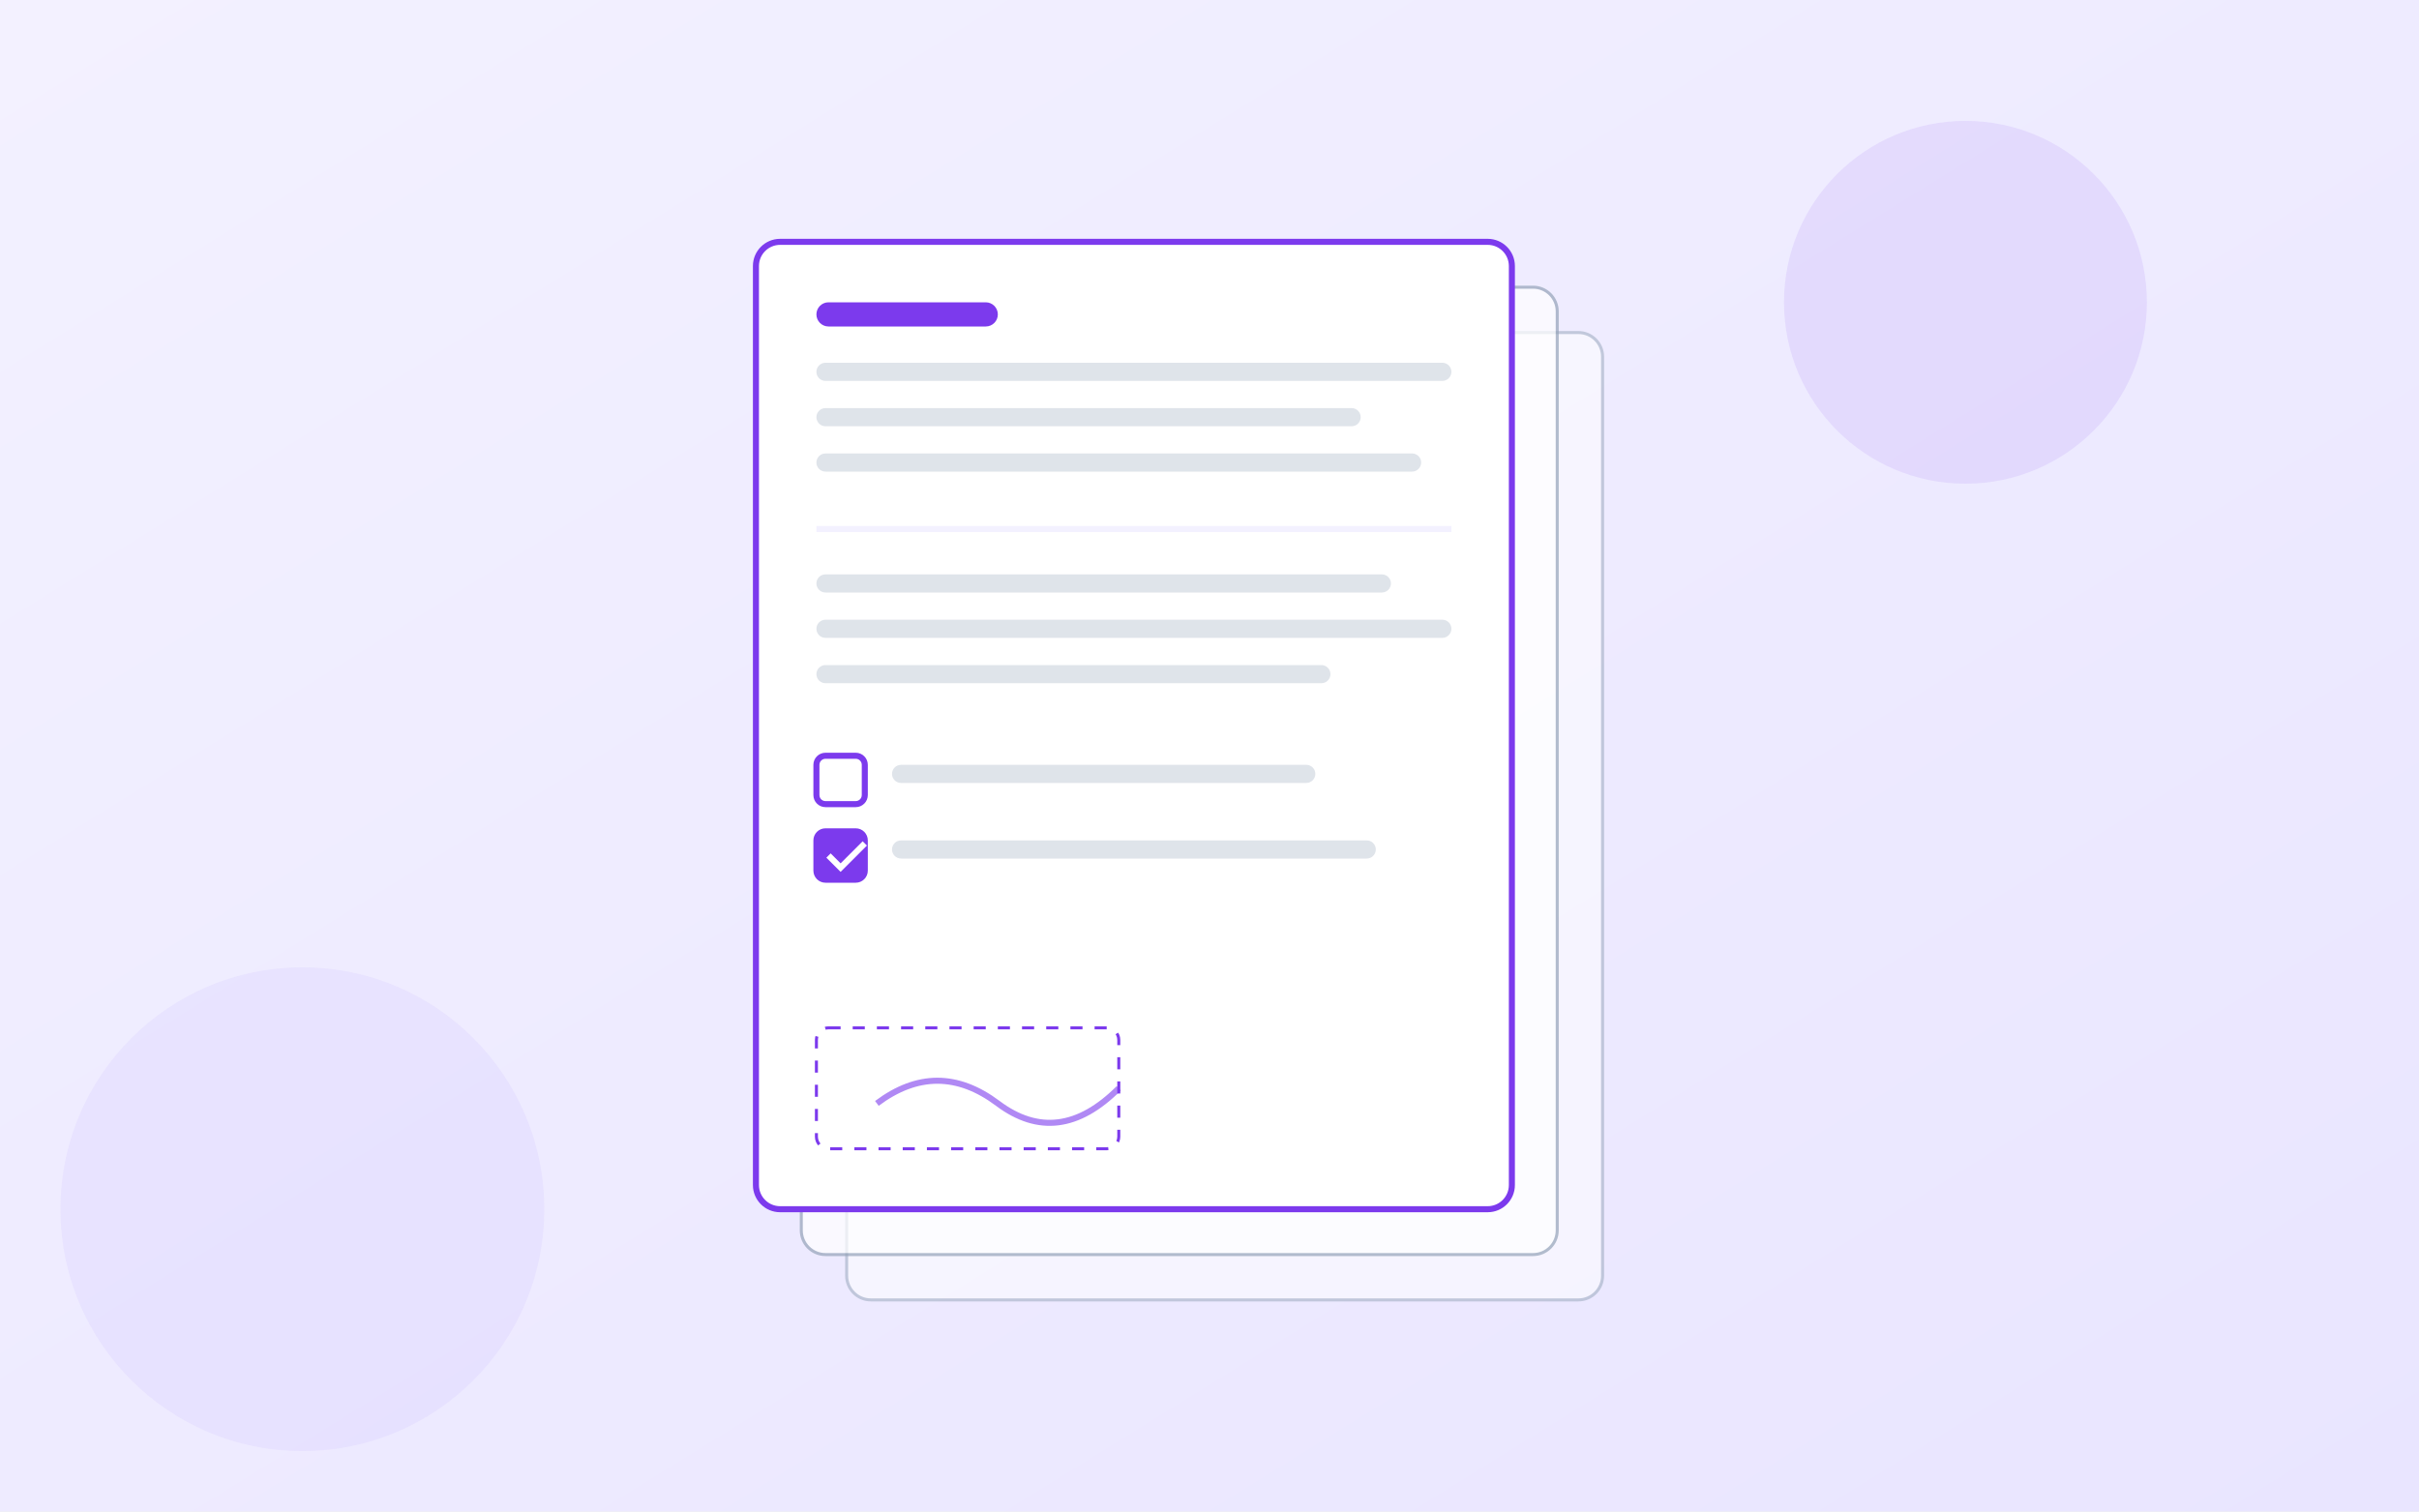
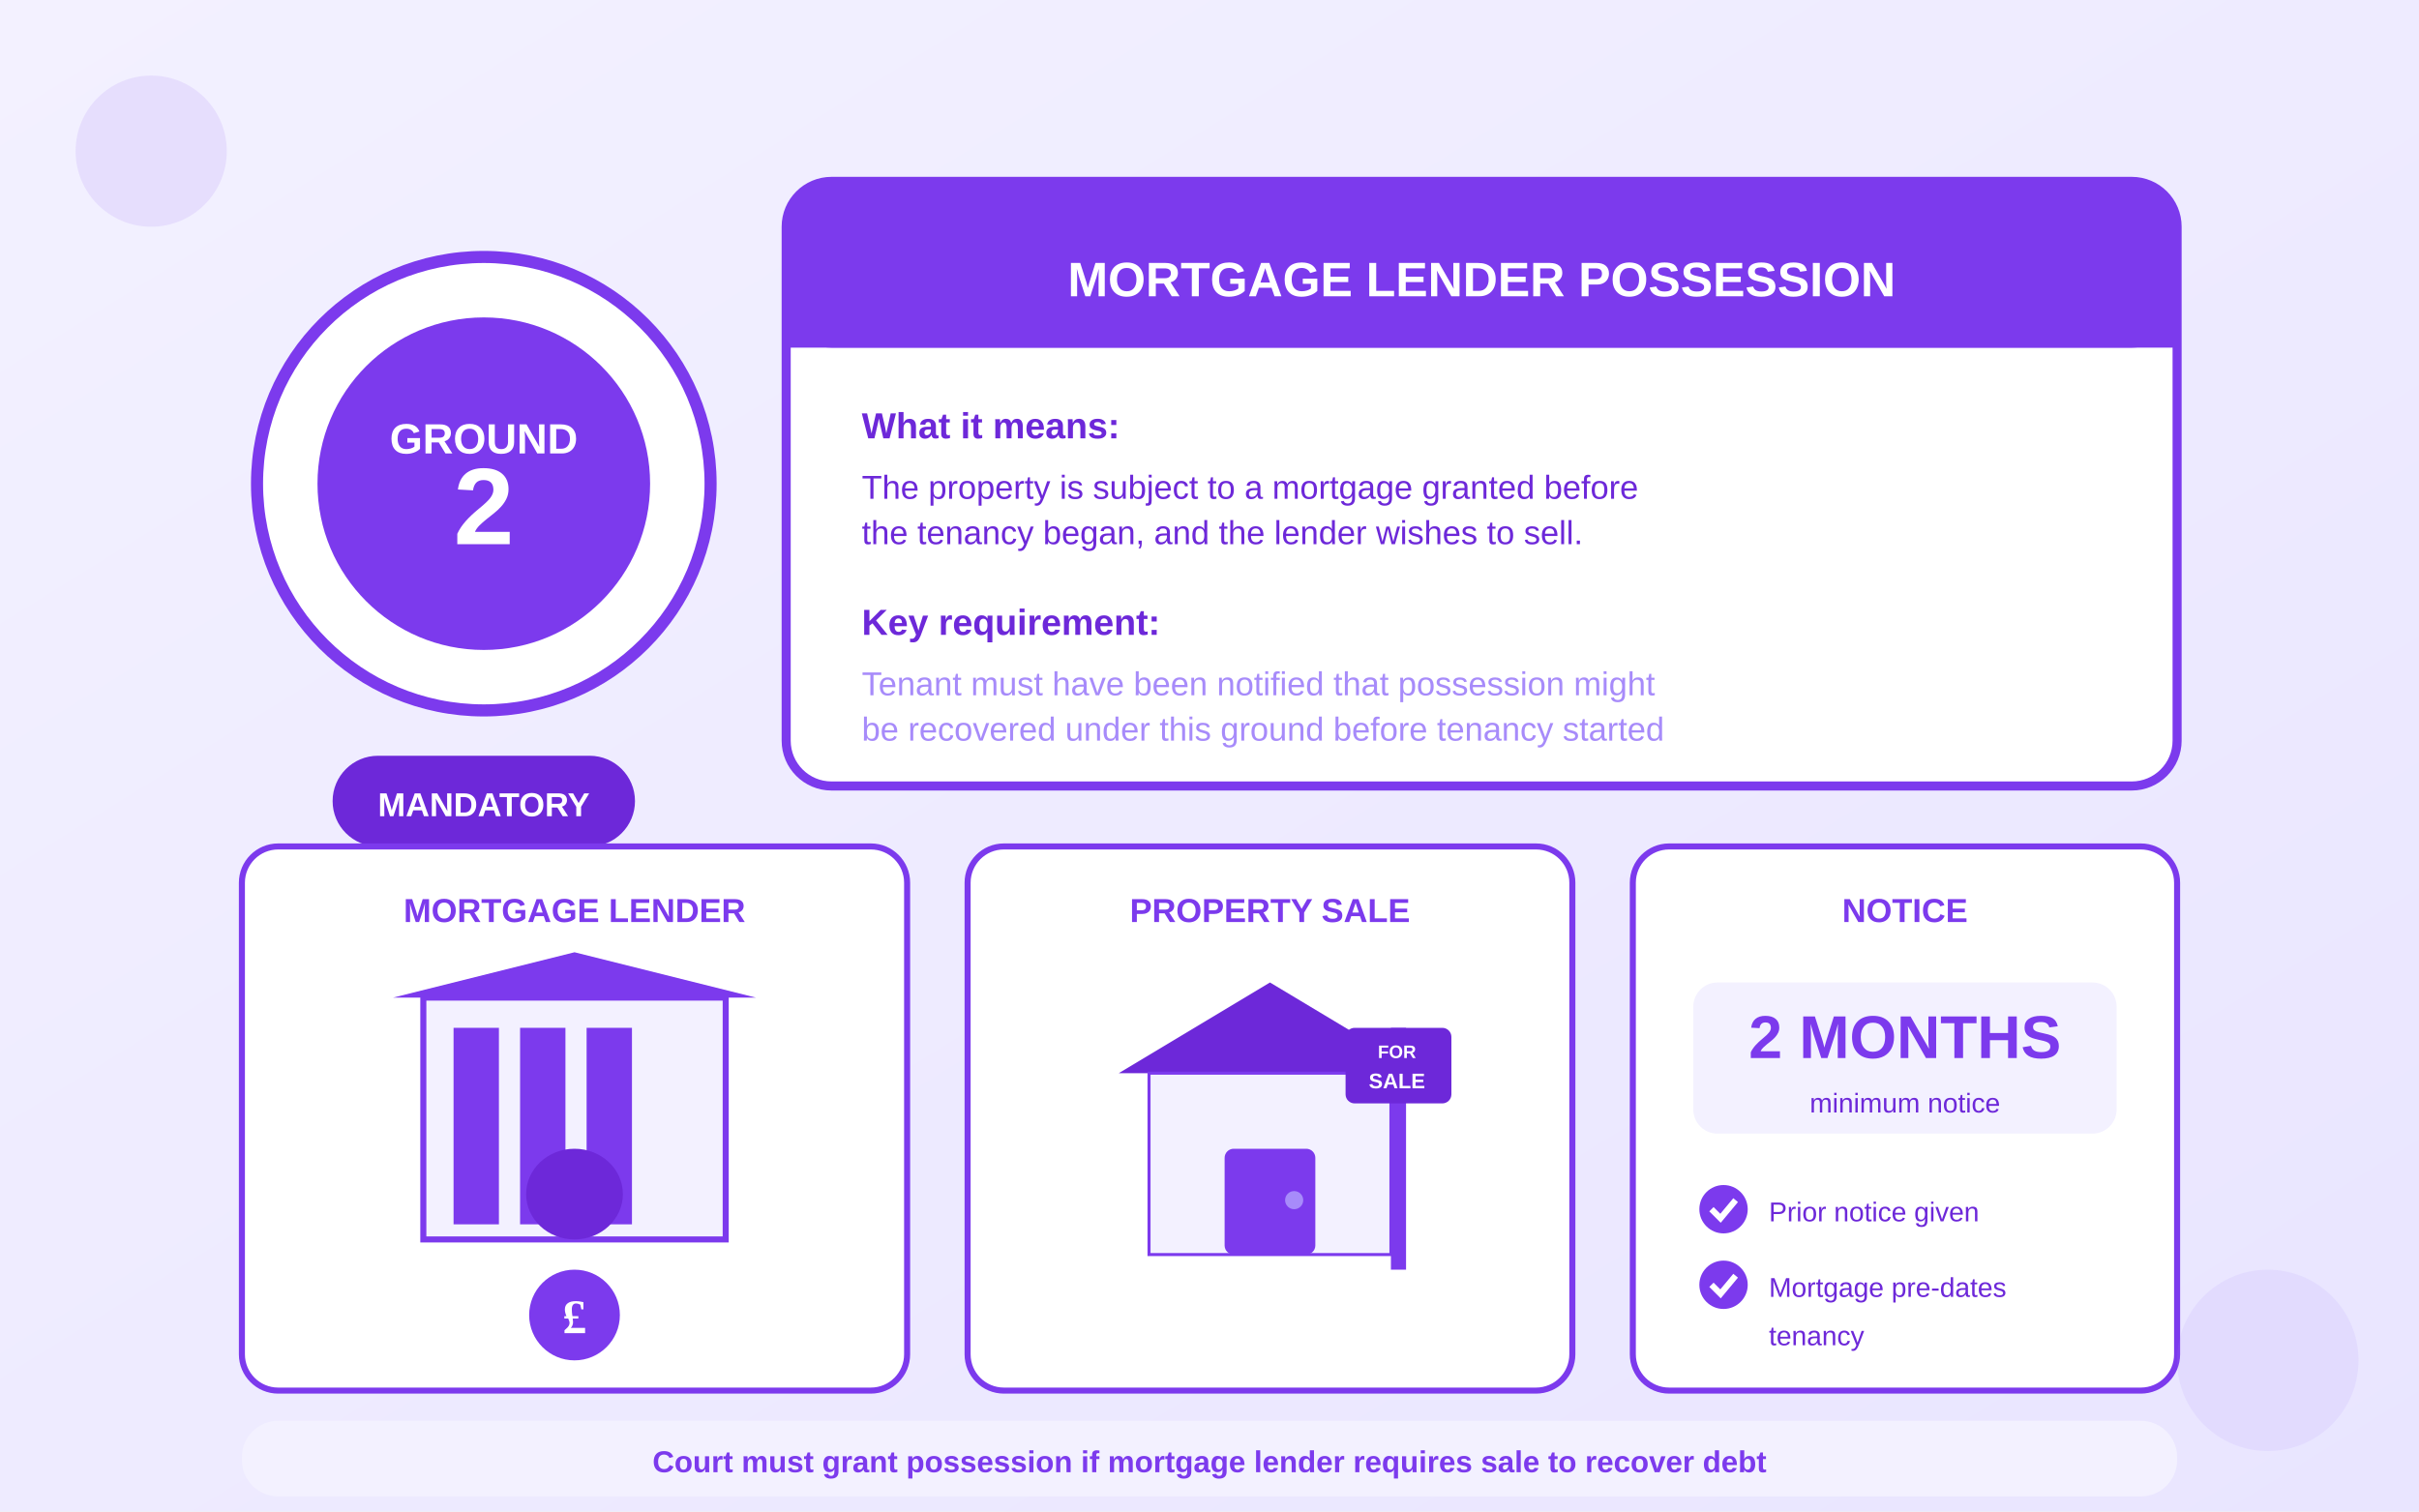
<svg xmlns="http://www.w3.org/2000/svg" viewBox="0 0 800 500">
  <defs>
    <linearGradient id="bgGrad" x1="0%" y1="0%" x2="100%" y2="100%">
      <stop offset="0%" style="stop-color:#F3F1FF" />
      <stop offset="100%" style="stop-color:#E9E5FF" />
    </linearGradient>
  </defs>
  <rect width="800" height="500" fill="url(#bgGrad)" />
-   <g transform="translate(250, 80)">
-     <rect x="30" y="30" width="250" height="320" rx="8" fill="white" stroke="#94A3B8" stroke-width="1" opacity="0.5" />
-     <rect x="15" y="15" width="250" height="320" rx="8" fill="white" stroke="#94A3B8" stroke-width="1" opacity="0.7" />
-     <rect x="0" y="0" width="250" height="320" rx="8" fill="white" stroke="#7C3AED" stroke-width="2" />
-     <rect x="20" y="20" width="60" height="8" rx="4" fill="#7C3AED" />
-     <rect x="20" y="40" width="210" height="6" rx="3" fill="#94A3B8" opacity="0.3" />
-     <rect x="20" y="55" width="180" height="6" rx="3" fill="#94A3B8" opacity="0.3" />
-     <rect x="20" y="70" width="200" height="6" rx="3" fill="#94A3B8" opacity="0.3" />
-     <line x1="20" y1="95" x2="230" y2="95" stroke="#F3F1FF" stroke-width="2" />
-     <rect x="20" y="110" width="190" height="6" rx="3" fill="#94A3B8" opacity="0.3" />
-     <rect x="20" y="125" width="210" height="6" rx="3" fill="#94A3B8" opacity="0.3" />
-     <rect x="20" y="140" width="170" height="6" rx="3" fill="#94A3B8" opacity="0.3" />
-     <rect x="20" y="170" width="16" height="16" rx="3" stroke="#7C3AED" stroke-width="2" fill="none" />
-     <rect x="45" y="173" width="140" height="6" rx="3" fill="#94A3B8" opacity="0.3" />
-     <rect x="20" y="195" width="16" height="16" rx="3" stroke="#7C3AED" stroke-width="2" fill="#7C3AED" />
-     <path d="M24 203 L28 207 L36 199" stroke="white" stroke-width="2" fill="none" />
-     <rect x="45" y="198" width="160" height="6" rx="3" fill="#94A3B8" opacity="0.3" />
-     <rect x="20" y="260" width="100" height="40" rx="4" stroke="#7C3AED" stroke-width="1" stroke-dasharray="4" fill="none" />
-     <path d="M40 285 Q60 270 80 285 Q100 300 120 280" stroke="#7C3AED" stroke-width="2" fill="none" opacity="0.6" />
+   <g transform="translate(80, 80)">
+     <circle cx="80" cy="80" r="75" fill="white" stroke="#7C3AED" stroke-width="4" />
+     <circle cx="80" cy="80" r="55" fill="#7C3AED" />
+     <text x="80" y="70" text-anchor="middle" fill="white" font-size="14" font-weight="bold" font-family="Arial">GROUND</text>
+     <text x="80" y="100" text-anchor="middle" fill="white" font-size="36" font-weight="bold" font-family="Arial">2</text>
+     <rect x="30" y="170" width="100" height="30" rx="15" fill="#6D28D9" />
+     <text x="80" y="190" text-anchor="middle" fill="white" font-size="11" font-weight="bold" font-family="Arial">MANDATORY</text>
  </g>
-   <circle cx="650" cy="100" r="60" fill="#7C3AED" opacity="0.1" />
-   <circle cx="100" cy="400" r="80" fill="#A78BFA" opacity="0.1" />
+   <g transform="translate(260, 60)">
+     <rect x="0" y="0" width="460" height="200" rx="15" fill="white" stroke="#7C3AED" stroke-width="3" />
+     <rect x="0" y="0" width="460" height="55" rx="15" fill="#7C3AED" />
+     <rect x="0" y="40" width="460" height="15" fill="#7C3AED" />
+     <text x="230" y="38" text-anchor="middle" fill="white" font-size="16" font-weight="bold" font-family="Arial">MORTGAGE LENDER POSSESSION</text>
+     <text x="25" y="85" fill="#6D28D9" font-size="12" font-weight="bold" font-family="Arial">What it means:</text>
+     <text x="25" y="105" fill="#6D28D9" font-size="11" font-family="Arial">The property is subject to a mortgage granted before</text>
+     <text x="25" y="120" fill="#6D28D9" font-size="11" font-family="Arial">the tenancy began, and the lender wishes to sell.</text>
+     <text x="25" y="150" fill="#6D28D9" font-size="12" font-weight="bold" font-family="Arial">Key requirement:</text>
+     <text x="25" y="170" fill="#A78BFA" font-size="11" font-family="Arial">Tenant must have been notified that possession might</text>
+     <text x="25" y="185" fill="#A78BFA" font-size="11" font-family="Arial">be recovered under this ground before tenancy started</text>
+   </g>
+   <g transform="translate(80, 280)">
+     <rect x="0" y="0" width="220" height="180" rx="12" fill="white" stroke="#7C3AED" stroke-width="2" />
+     <text x="110" y="25" text-anchor="middle" fill="#7C3AED" font-size="11" font-weight="bold" font-family="Arial">MORTGAGE LENDER</text>
+     <rect x="60" y="50" width="100" height="80" fill="#F3F1FF" stroke="#7C3AED" stroke-width="2" />
+     <polygon points="110,35 170,50 50,50" fill="#7C3AED" />
+     <rect x="70" y="60" width="15" height="65" fill="#7C3AED" />
+     <rect x="92" y="60" width="15" height="65" fill="#7C3AED" />
+     <rect x="114" y="60" width="15" height="65" fill="#7C3AED" />
+     <rect x="94" y="100" width="32" height="30" rx="16" fill="#6D28D9" />
+     <circle cx="110" cy="155" r="15" fill="#7C3AED" />
+     <text x="110" y="161" text-anchor="middle" fill="white" font-size="16" font-weight="bold">£</text>
+   </g>
+   <g transform="translate(320, 280)">
+     <rect x="0" y="0" width="200" height="180" rx="12" fill="white" stroke="#7C3AED" stroke-width="2" />
+     <text x="100" y="25" text-anchor="middle" fill="#7C3AED" font-size="11" font-weight="bold" font-family="Arial">PROPERTY SALE</text>
+     <polygon points="100,45 150,75 50,75" fill="#6D28D9" />
+     <rect x="60" y="75" width="80" height="60" fill="#F3F1FF" stroke="#7C3AED" stroke-width="1" />
+     <rect x="85" y="100" width="30" height="35" rx="3" fill="#7C3AED" />
+     <circle cx="108" cy="117" r="3" fill="#A78BFA" />
+     <rect x="140" y="60" width="5" height="80" fill="#7C3AED" />
+     <rect x="125" y="60" width="35" height="25" rx="3" fill="#6D28D9" />
+     <text x="142" y="70" text-anchor="middle" fill="white" font-size="6" font-weight="bold" font-family="Arial">FOR</text>
+     <text x="142" y="80" text-anchor="middle" fill="white" font-size="7" font-weight="bold" font-family="Arial">SALE</text>
+   </g>
+   <g transform="translate(540, 280)">
+     <rect x="0" y="0" width="180" height="180" rx="12" fill="white" stroke="#7C3AED" stroke-width="2" />
+     <text x="90" y="25" text-anchor="middle" fill="#7C3AED" font-size="11" font-weight="bold" font-family="Arial">NOTICE</text>
+     <rect x="20" y="45" width="140" height="50" rx="8" fill="#F3F1FF" />
+     <text x="90" y="70" text-anchor="middle" fill="#7C3AED" font-size="20" font-weight="bold" font-family="Arial">2 MONTHS</text>
+     <text x="90" y="88" text-anchor="middle" fill="#6D28D9" font-size="9" font-family="Arial">minimum notice</text>
+     <g transform="translate(20, 110)">
+       <circle cx="10" cy="10" r="8" fill="#7C3AED" />
+       <path d="M6 10 L9 13 L14 7" stroke="white" stroke-width="2" fill="none" />
+       <text x="25" y="14" fill="#6D28D9" font-size="9" font-family="Arial">Prior notice given</text>
+     </g>
+     <g transform="translate(20, 135)">
+       <circle cx="10" cy="10" r="8" fill="#7C3AED" />
+       <path d="M6 10 L9 13 L14 7" stroke="white" stroke-width="2" fill="none" />
+       <text x="25" y="14" fill="#6D28D9" font-size="9" font-family="Arial">Mortgage pre-dates</text>
+     </g>
+     <g transform="translate(20, 155)">
+       <text x="25" y="10" fill="#6D28D9" font-size="9" font-family="Arial">tenancy</text>
+     </g>
+   </g>
+   <g transform="translate(80, 470)">
+     <rect x="0" y="0" width="640" height="25" rx="12" fill="#F3F1FF" />
+     <text x="320" y="17" text-anchor="middle" fill="#7C3AED" font-size="10" font-weight="bold" font-family="Arial">Court must grant possession if mortgage lender requires sale to recover debt</text>
+   </g>
+   <circle cx="50" cy="50" r="25" fill="#7C3AED" opacity="0.1" />
+   <circle cx="750" cy="450" r="30" fill="#A78BFA" opacity="0.12" />
</svg>
